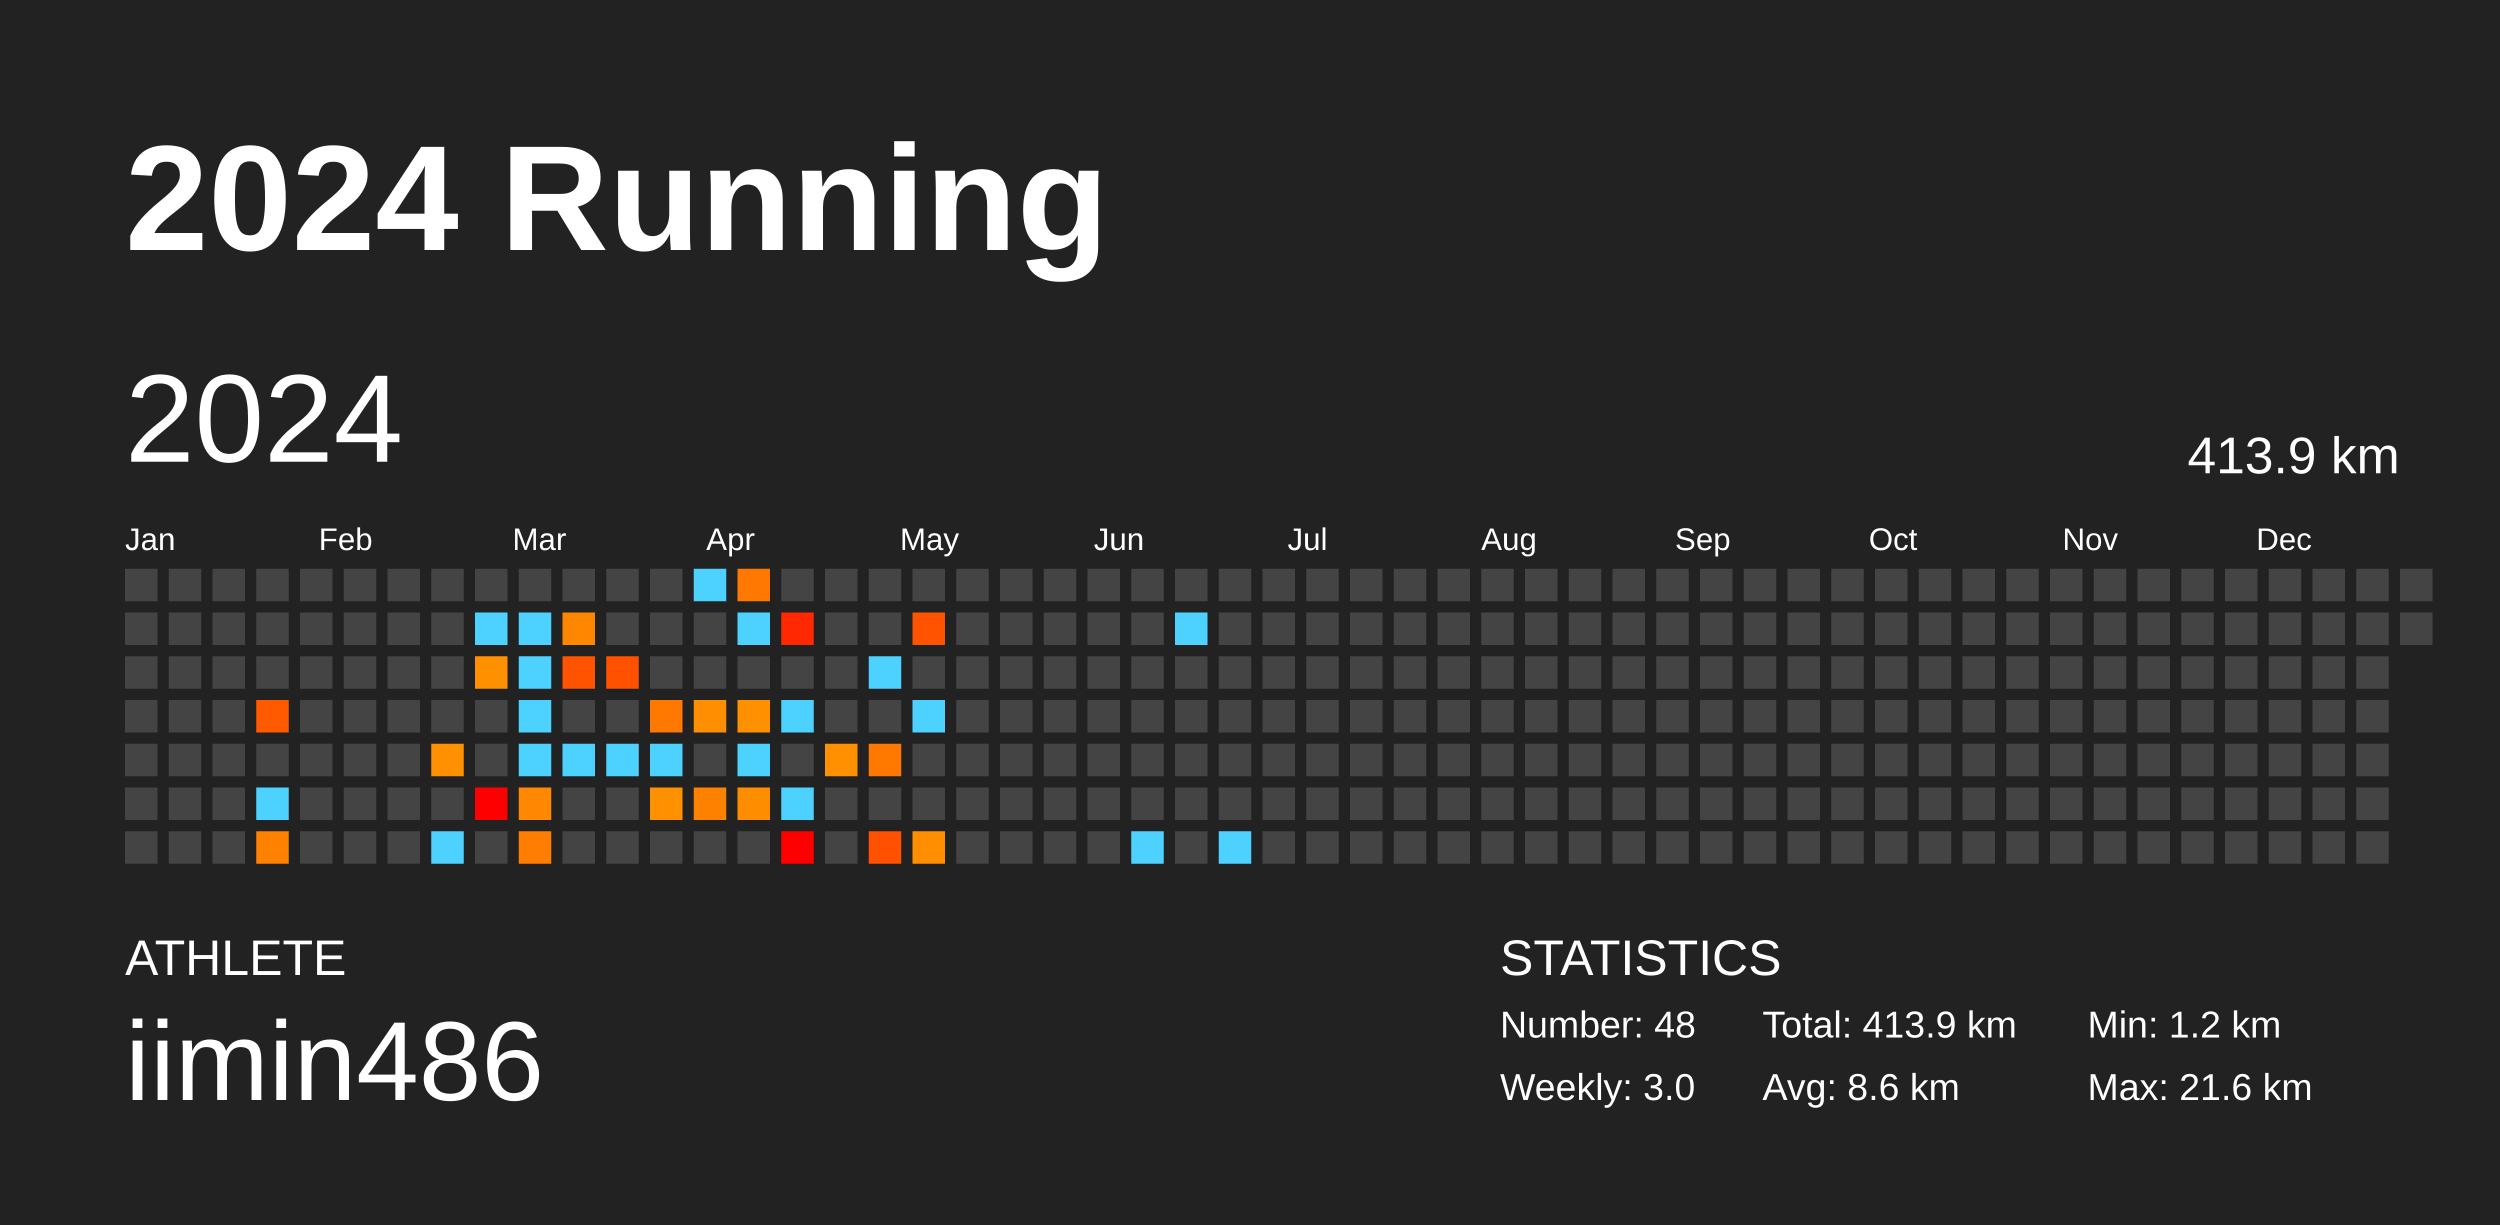
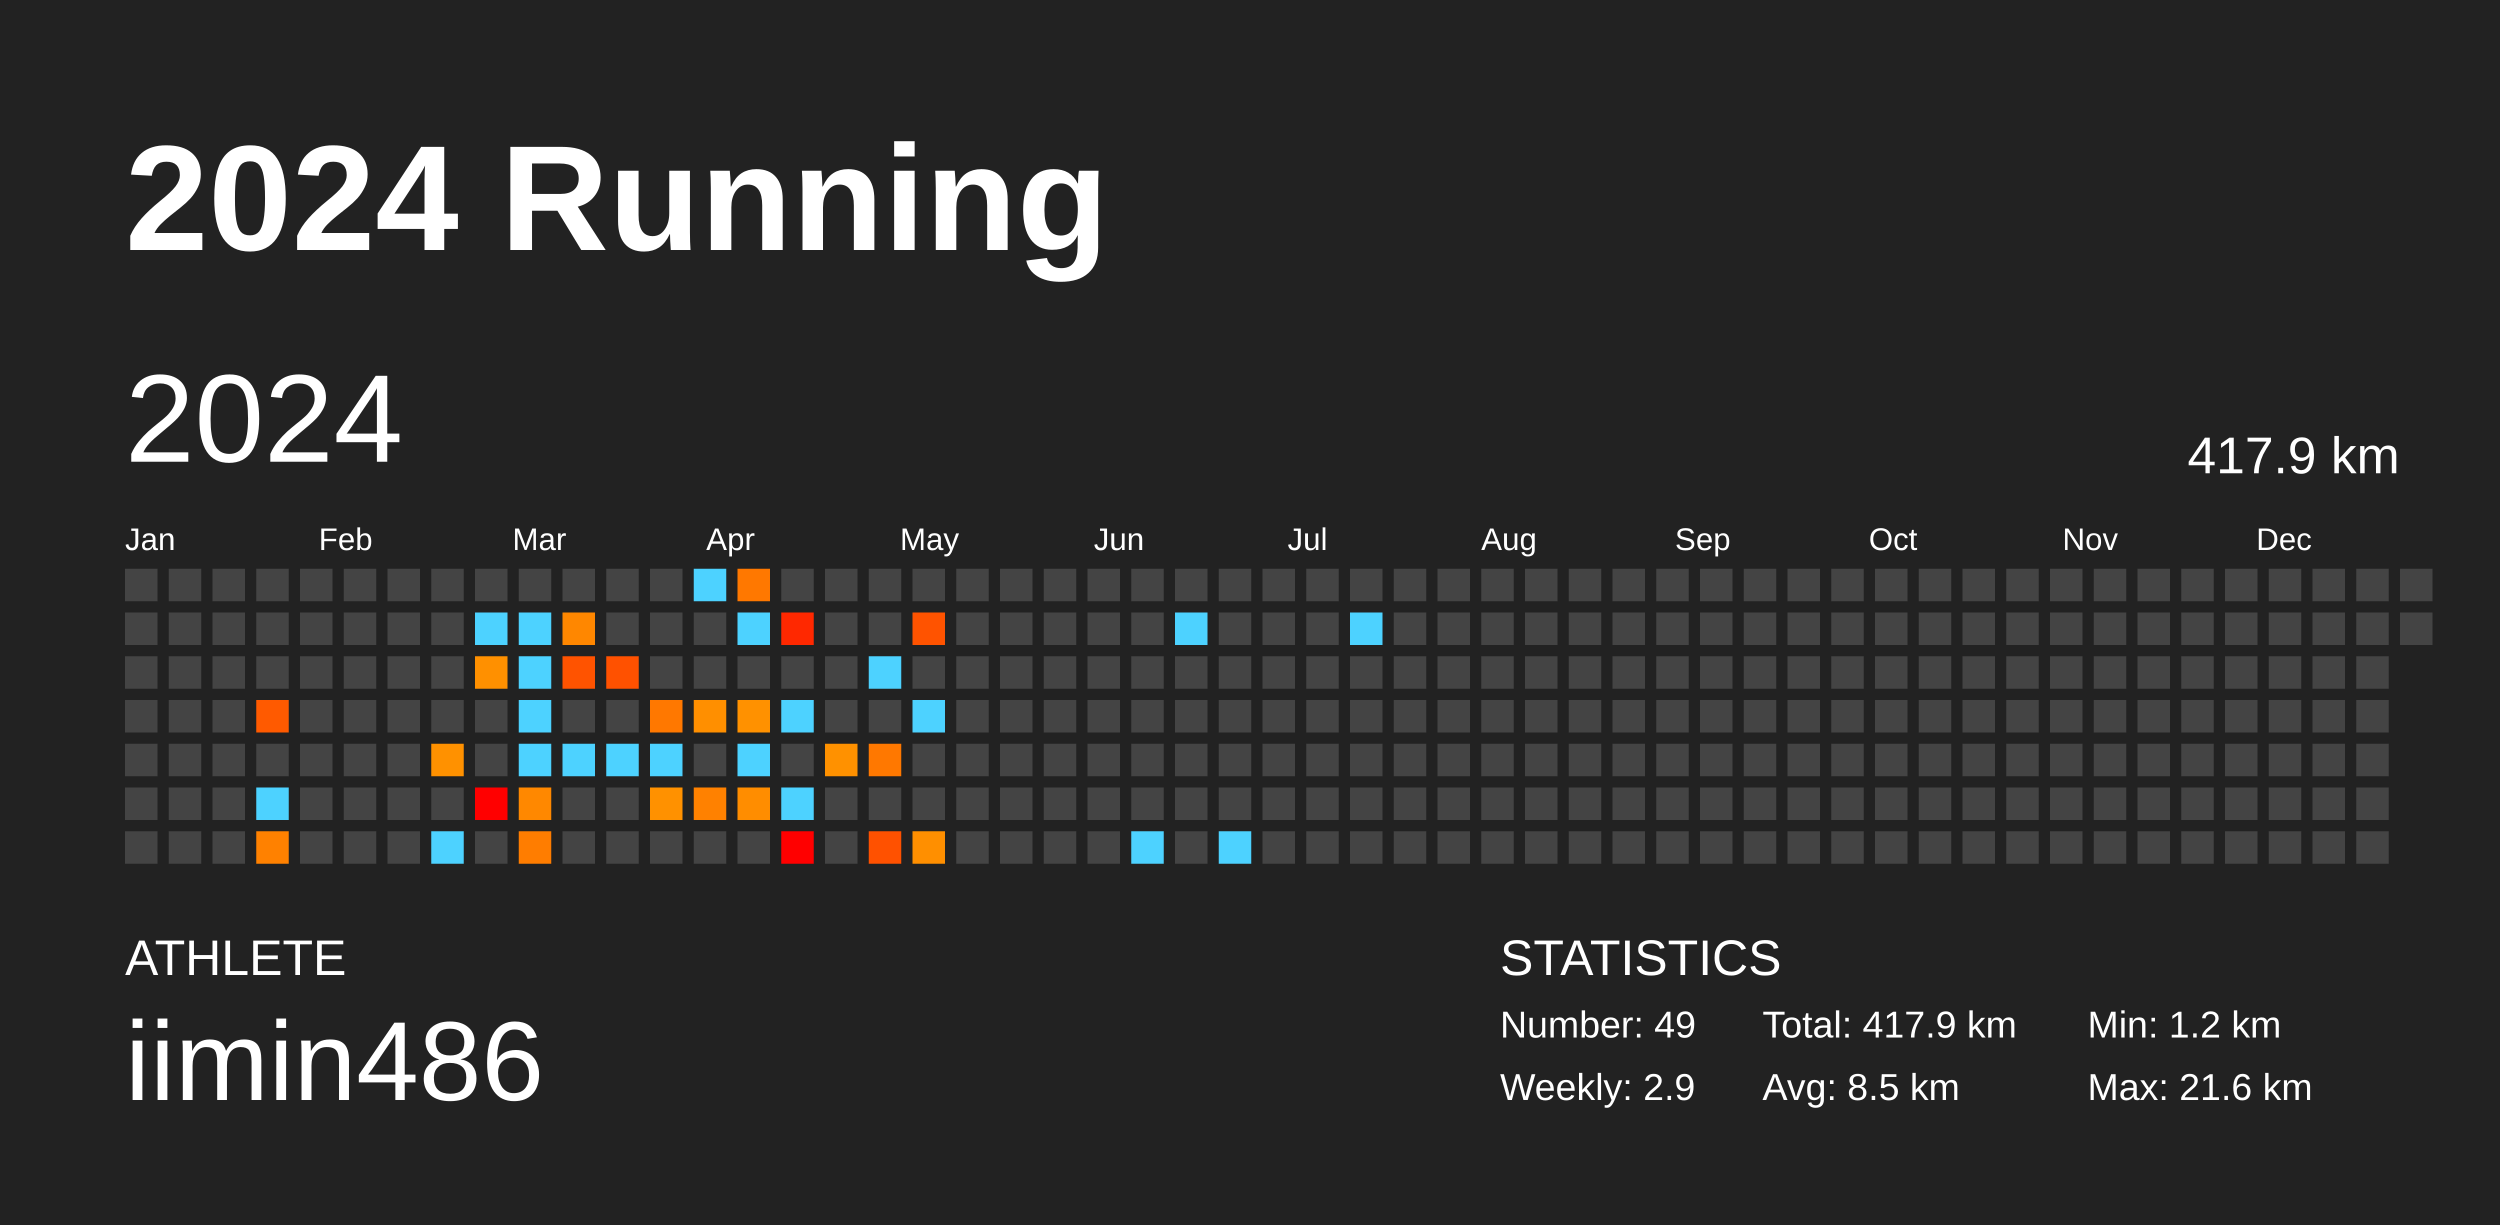
<svg xmlns="http://www.w3.org/2000/svg" baseProfile="full" height="98mm" version="1.1" viewBox="0,0,200,98" width="200mm">
  <defs />
  <rect fill="#222222" height="98" width="200" x="0" y="0" />
  <text fill="#FFFFFF" style="font-size:12px; font-family:Arial; font-weight:bold;" x="10" y="20">2024 Running</text>
  <text fill="#FFFFFF" style="font-size:4px; font-family:Arial" x="10" y="78">ATHLETE</text>
  <text fill="#FFFFFF" style="font-size:9px; font-family:Arial" x="10" y="88">iimin486</text>
  <text fill="#FFFFFF" style="font-size:4px; font-family:Arial" x="120" y="78">STATISTICS</text>
-   <text fill="#FFFFFF" style="font-size:3px; font-family:Arial" x="120" y="83">Number: 48</text>
-   <text fill="#FFFFFF" style="font-size:3px; font-family:Arial" x="120" y="88">Weekly: 3.0</text>
-   <text fill="#FFFFFF" style="font-size:3px; font-family:Arial" x="141" y="83">Total: 413.9 km</text>
-   <text fill="#FFFFFF" style="font-size:3px; font-family:Arial" x="141" y="88">Avg: 8.6 km</text>
+   <text fill="#FFFFFF" style="font-size:3px; font-family:Arial" x="120" y="83">Number: 49</text>
+   <text fill="#FFFFFF" style="font-size:3px; font-family:Arial" x="120" y="88">Weekly: 2.9</text>
+   <text fill="#FFFFFF" style="font-size:3px; font-family:Arial" x="141" y="83">Total: 417.9 km</text>
+   <text fill="#FFFFFF" style="font-size:3px; font-family:Arial" x="141" y="88">Avg: 8.5 km</text>
  <text fill="#FFFFFF" style="font-size:3px; font-family:Arial" x="167" y="83">Min: 1.2 km</text>
  <text fill="#FFFFFF" style="font-size:3px; font-family:Arial" x="167" y="88">Max: 21.6 km</text>
  <text dominant-baseline="hanging" fill="#FFFFFF" style="font-size:10.0px; font-family:Arial;" x="10" y="30">2024</text>
-   <text dominant-baseline="hanging" fill="#FFFFFF" style="font-size:4.125px; font-family:Arial;" x="175" y="35">413.9 km</text>
+   <text dominant-baseline="hanging" fill="#FFFFFF" style="font-size:4.125px; font-family:Arial;" x="175" y="35">417.9 km</text>
  <text fill="#FFFFFF" style="font-size:2.5px; font-family:Arial" x="10.0" y="44">Jan</text>
  <text fill="#FFFFFF" style="font-size:2.5px; font-family:Arial" x="25.5" y="44">Feb</text>
  <text fill="#FFFFFF" style="font-size:2.5px; font-family:Arial" x="41.0" y="44">Mar</text>
  <text fill="#FFFFFF" style="font-size:2.5px; font-family:Arial" x="56.5" y="44">Apr</text>
  <text fill="#FFFFFF" style="font-size:2.5px; font-family:Arial" x="72.0" y="44">May</text>
  <text fill="#FFFFFF" style="font-size:2.5px; font-family:Arial" x="87.5" y="44">Jun</text>
  <text fill="#FFFFFF" style="font-size:2.5px; font-family:Arial" x="103.0" y="44">Jul</text>
  <text fill="#FFFFFF" style="font-size:2.5px; font-family:Arial" x="118.5" y="44">Aug</text>
  <text fill="#FFFFFF" style="font-size:2.5px; font-family:Arial" x="134.0" y="44">Sep</text>
  <text fill="#FFFFFF" style="font-size:2.5px; font-family:Arial" x="149.5" y="44">Oct</text>
  <text fill="#FFFFFF" style="font-size:2.5px; font-family:Arial" x="165.0" y="44">Nov</text>
  <text fill="#FFFFFF" style="font-size:2.5px; font-family:Arial" x="180.5" y="44">Dec</text>
  <rect fill="#444444" height="2.6" width="2.6" x="10.0" y="45.5" />
  <rect fill="#444444" height="2.6" width="2.6" x="10.0" y="49.0" />
  <rect fill="#444444" height="2.6" width="2.6" x="10.0" y="52.5" />
  <rect fill="#444444" height="2.6" width="2.6" x="10.0" y="56.0" />
  <rect fill="#444444" height="2.6" width="2.6" x="10.0" y="59.5" />
  <rect fill="#444444" height="2.6" width="2.6" x="10.0" y="63.0" />
  <rect fill="#444444" height="2.6" width="2.6" x="10.0" y="66.5" />
  <rect fill="#444444" height="2.6" width="2.6" x="13.5" y="45.5" />
  <rect fill="#444444" height="2.6" width="2.6" x="13.5" y="49.0" />
  <rect fill="#444444" height="2.6" width="2.6" x="13.5" y="52.5" />
  <rect fill="#444444" height="2.6" width="2.6" x="13.5" y="56.0" />
  <rect fill="#444444" height="2.6" width="2.6" x="13.5" y="59.5" />
  <rect fill="#444444" height="2.6" width="2.6" x="13.5" y="63.0" />
  <rect fill="#444444" height="2.6" width="2.6" x="13.5" y="66.5" />
  <rect fill="#444444" height="2.6" width="2.6" x="17.0" y="45.5" />
  <rect fill="#444444" height="2.6" width="2.6" x="17.0" y="49.0" />
  <rect fill="#444444" height="2.6" width="2.6" x="17.0" y="52.5" />
  <rect fill="#444444" height="2.6" width="2.6" x="17.0" y="56.0" />
  <rect fill="#444444" height="2.6" width="2.6" x="17.0" y="59.5" />
  <rect fill="#444444" height="2.6" width="2.6" x="17.0" y="63.0" />
  <rect fill="#444444" height="2.6" width="2.6" x="17.0" y="66.5" />
  <rect fill="#444444" height="2.6" width="2.6" x="20.5" y="45.5" />
  <rect fill="#444444" height="2.6" width="2.6" x="20.5" y="49.0" />
  <rect fill="#444444" height="2.6" width="2.6" x="20.5" y="52.5" />
  <rect fill="#ff5a00" height="2.6" width="2.6" x="20.5" y="56.0" />
  <rect fill="#444444" height="2.6" width="2.6" x="20.5" y="59.5" />
  <rect fill="#4dd2ff" height="2.6" width="2.6" x="20.5" y="63.0" />
  <rect fill="#ff8100" height="2.6" width="2.6" x="20.5" y="66.5" />
  <rect fill="#444444" height="2.6" width="2.6" x="24.0" y="45.5" />
  <rect fill="#444444" height="2.6" width="2.6" x="24.0" y="49.0" />
  <rect fill="#444444" height="2.6" width="2.6" x="24.0" y="52.5" />
  <rect fill="#444444" height="2.6" width="2.6" x="24.0" y="56.0" />
  <rect fill="#444444" height="2.6" width="2.6" x="24.0" y="59.5" />
  <rect fill="#444444" height="2.6" width="2.6" x="24.0" y="63.0" />
  <rect fill="#444444" height="2.6" width="2.6" x="24.0" y="66.5" />
  <rect fill="#444444" height="2.6" width="2.6" x="27.5" y="45.5" />
  <rect fill="#444444" height="2.6" width="2.6" x="27.5" y="49.0" />
  <rect fill="#444444" height="2.6" width="2.6" x="27.5" y="52.5" />
  <rect fill="#444444" height="2.6" width="2.6" x="27.5" y="56.0" />
  <rect fill="#444444" height="2.6" width="2.6" x="27.5" y="59.5" />
  <rect fill="#444444" height="2.6" width="2.6" x="27.5" y="63.0" />
  <rect fill="#444444" height="2.6" width="2.6" x="27.5" y="66.5" />
  <rect fill="#444444" height="2.6" width="2.6" x="31.0" y="45.5" />
  <rect fill="#444444" height="2.6" width="2.6" x="31.0" y="49.0" />
  <rect fill="#444444" height="2.6" width="2.6" x="31.0" y="52.5" />
  <rect fill="#444444" height="2.6" width="2.6" x="31.0" y="56.0" />
  <rect fill="#444444" height="2.6" width="2.6" x="31.0" y="59.5" />
  <rect fill="#444444" height="2.6" width="2.6" x="31.0" y="63.0" />
  <rect fill="#444444" height="2.6" width="2.6" x="31.0" y="66.5" />
  <rect fill="#444444" height="2.6" width="2.6" x="34.5" y="45.5" />
  <rect fill="#444444" height="2.6" width="2.6" x="34.5" y="49.0" />
  <rect fill="#444444" height="2.6" width="2.6" x="34.5" y="52.5" />
  <rect fill="#444444" height="2.6" width="2.6" x="34.5" y="56.0" />
  <rect fill="#ff9100" height="2.6" width="2.6" x="34.5" y="59.5" />
  <rect fill="#444444" height="2.6" width="2.6" x="34.5" y="63.0" />
  <rect fill="#4dd2ff" height="2.6" width="2.6" x="34.5" y="66.5" />
  <rect fill="#444444" height="2.6" width="2.6" x="38.0" y="45.5" />
  <rect fill="#4dd2ff" height="2.6" width="2.6" x="38.0" y="49.0" />
  <rect fill="#ff9000" height="2.6" width="2.6" x="38.0" y="52.5" />
  <rect fill="#444444" height="2.6" width="2.6" x="38.0" y="56.0" />
  <rect fill="#444444" height="2.6" width="2.6" x="38.0" y="59.5" />
  <rect fill="red" height="2.6" width="2.6" x="38.0" y="63.0" />
  <rect fill="#444444" height="2.6" width="2.6" x="38.0" y="66.5" />
  <rect fill="#444444" height="2.6" width="2.6" x="41.5" y="45.5" />
  <rect fill="#4dd2ff" height="2.6" width="2.6" x="41.5" y="49.0" />
  <rect fill="#4dd2ff" height="2.6" width="2.6" x="41.5" y="52.5" />
  <rect fill="#4dd2ff" height="2.6" width="2.6" x="41.5" y="56.0" />
  <rect fill="#4dd2ff" height="2.6" width="2.6" x="41.5" y="59.5" />
  <rect fill="#ff8800" height="2.6" width="2.6" x="41.5" y="63.0" />
  <rect fill="#ff7d00" height="2.6" width="2.6" x="41.5" y="66.5" />
  <rect fill="#444444" height="2.6" width="2.6" x="45.0" y="45.5" />
  <rect fill="#ff8700" height="2.6" width="2.6" x="45.0" y="49.0" />
  <rect fill="#ff5300" height="2.6" width="2.6" x="45.0" y="52.5" />
  <rect fill="#444444" height="2.6" width="2.6" x="45.0" y="56.0" />
  <rect fill="#4dd2ff" height="2.6" width="2.6" x="45.0" y="59.5" />
  <rect fill="#444444" height="2.6" width="2.6" x="45.0" y="63.0" />
  <rect fill="#444444" height="2.6" width="2.6" x="45.0" y="66.5" />
  <rect fill="#444444" height="2.6" width="2.6" x="48.5" y="45.5" />
  <rect fill="#444444" height="2.6" width="2.6" x="48.5" y="49.0" />
  <rect fill="#ff5100" height="2.6" width="2.6" x="48.5" y="52.5" />
  <rect fill="#444444" height="2.6" width="2.6" x="48.5" y="56.0" />
  <rect fill="#4dd2ff" height="2.6" width="2.6" x="48.5" y="59.5" />
  <rect fill="#444444" height="2.6" width="2.6" x="48.5" y="63.0" />
  <rect fill="#444444" height="2.6" width="2.6" x="48.5" y="66.5" />
  <rect fill="#444444" height="2.6" width="2.6" x="52.0" y="45.5" />
  <rect fill="#444444" height="2.6" width="2.6" x="52.0" y="49.0" />
  <rect fill="#444444" height="2.6" width="2.6" x="52.0" y="52.5" />
  <rect fill="#ff7800" height="2.6" width="2.6" x="52.0" y="56.0" />
  <rect fill="#4dd2ff" height="2.6" width="2.6" x="52.0" y="59.5" />
  <rect fill="#ff9100" height="2.6" width="2.6" x="52.0" y="63.0" />
  <rect fill="#444444" height="2.6" width="2.6" x="52.0" y="66.5" />
  <rect fill="#4dd2ff" height="2.6" width="2.6" x="55.5" y="45.5" />
  <rect fill="#444444" height="2.6" width="2.6" x="55.5" y="49.0" />
  <rect fill="#444444" height="2.6" width="2.6" x="55.5" y="52.5" />
  <rect fill="#ff8f00" height="2.6" width="2.6" x="55.5" y="56.0" />
  <rect fill="#444444" height="2.6" width="2.6" x="55.5" y="59.5" />
  <rect fill="#ff8100" height="2.6" width="2.6" x="55.5" y="63.0" />
  <rect fill="#444444" height="2.6" width="2.6" x="55.5" y="66.5" />
  <rect fill="#ff7800" height="2.6" width="2.6" x="59.0" y="45.5" />
  <rect fill="#4dd2ff" height="2.6" width="2.6" x="59.0" y="49.0" />
  <rect fill="#444444" height="2.6" width="2.6" x="59.0" y="52.5" />
  <rect fill="#ff9100" height="2.6" width="2.6" x="59.0" y="56.0" />
  <rect fill="#4dd2ff" height="2.6" width="2.6" x="59.0" y="59.5" />
  <rect fill="#ff8d00" height="2.6" width="2.6" x="59.0" y="63.0" />
  <rect fill="#444444" height="2.6" width="2.6" x="59.0" y="66.5" />
  <rect fill="#444444" height="2.6" width="2.6" x="62.5" y="45.5" />
  <rect fill="#ff2800" height="2.6" width="2.6" x="62.5" y="49.0" />
  <rect fill="#444444" height="2.6" width="2.6" x="62.5" y="52.5" />
  <rect fill="#4dd2ff" height="2.6" width="2.6" x="62.5" y="56.0" />
  <rect fill="#444444" height="2.6" width="2.6" x="62.5" y="59.5" />
  <rect fill="#4dd2ff" height="2.6" width="2.6" x="62.5" y="63.0" />
  <rect fill="red" height="2.6" width="2.6" x="62.5" y="66.5" />
  <rect fill="#444444" height="2.6" width="2.6" x="66.0" y="45.5" />
  <rect fill="#444444" height="2.6" width="2.6" x="66.0" y="49.0" />
  <rect fill="#444444" height="2.6" width="2.6" x="66.0" y="52.5" />
  <rect fill="#444444" height="2.6" width="2.6" x="66.0" y="56.0" />
  <rect fill="#ff9100" height="2.6" width="2.6" x="66.0" y="59.5" />
  <rect fill="#444444" height="2.6" width="2.6" x="66.0" y="63.0" />
  <rect fill="#444444" height="2.6" width="2.6" x="66.0" y="66.5" />
  <rect fill="#444444" height="2.6" width="2.6" x="69.5" y="45.5" />
  <rect fill="#444444" height="2.6" width="2.6" x="69.5" y="49.0" />
  <rect fill="#4dd2ff" height="2.6" width="2.6" x="69.5" y="52.5" />
  <rect fill="#444444" height="2.6" width="2.6" x="69.5" y="56.0" />
  <rect fill="#ff7800" height="2.6" width="2.6" x="69.5" y="59.5" />
  <rect fill="#444444" height="2.6" width="2.6" x="69.5" y="63.0" />
  <rect fill="#ff5100" height="2.6" width="2.6" x="69.5" y="66.5" />
  <rect fill="#444444" height="2.6" width="2.6" x="73.0" y="45.5" />
  <rect fill="#ff5300" height="2.6" width="2.6" x="73.0" y="49.0" />
  <rect fill="#444444" height="2.6" width="2.6" x="73.0" y="52.5" />
  <rect fill="#4dd2ff" height="2.6" width="2.6" x="73.0" y="56.0" />
  <rect fill="#444444" height="2.6" width="2.6" x="73.0" y="59.5" />
  <rect fill="#444444" height="2.6" width="2.6" x="73.0" y="63.0" />
  <rect fill="#ff8f00" height="2.6" width="2.6" x="73.0" y="66.5" />
  <rect fill="#444444" height="2.6" width="2.6" x="76.5" y="45.5" />
  <rect fill="#444444" height="2.6" width="2.6" x="76.5" y="49.0" />
  <rect fill="#444444" height="2.6" width="2.6" x="76.5" y="52.5" />
  <rect fill="#444444" height="2.6" width="2.6" x="76.5" y="56.0" />
  <rect fill="#444444" height="2.6" width="2.6" x="76.5" y="59.5" />
  <rect fill="#444444" height="2.6" width="2.6" x="76.5" y="63.0" />
  <rect fill="#444444" height="2.6" width="2.6" x="76.5" y="66.5" />
  <rect fill="#444444" height="2.6" width="2.6" x="80.0" y="45.5" />
  <rect fill="#444444" height="2.6" width="2.6" x="80.0" y="49.0" />
  <rect fill="#444444" height="2.6" width="2.6" x="80.0" y="52.5" />
  <rect fill="#444444" height="2.6" width="2.6" x="80.0" y="56.0" />
  <rect fill="#444444" height="2.6" width="2.6" x="80.0" y="59.5" />
  <rect fill="#444444" height="2.6" width="2.6" x="80.0" y="63.0" />
  <rect fill="#444444" height="2.6" width="2.6" x="80.0" y="66.5" />
  <rect fill="#444444" height="2.6" width="2.6" x="83.5" y="45.5" />
  <rect fill="#444444" height="2.6" width="2.6" x="83.5" y="49.0" />
  <rect fill="#444444" height="2.6" width="2.6" x="83.5" y="52.5" />
  <rect fill="#444444" height="2.6" width="2.6" x="83.5" y="56.0" />
  <rect fill="#444444" height="2.6" width="2.6" x="83.5" y="59.5" />
  <rect fill="#444444" height="2.6" width="2.6" x="83.5" y="63.0" />
  <rect fill="#444444" height="2.6" width="2.6" x="83.5" y="66.5" />
  <rect fill="#444444" height="2.6" width="2.6" x="87.0" y="45.5" />
  <rect fill="#444444" height="2.6" width="2.6" x="87.0" y="49.0" />
  <rect fill="#444444" height="2.6" width="2.6" x="87.0" y="52.5" />
  <rect fill="#444444" height="2.6" width="2.6" x="87.0" y="56.0" />
  <rect fill="#444444" height="2.6" width="2.6" x="87.0" y="59.5" />
  <rect fill="#444444" height="2.6" width="2.6" x="87.0" y="63.0" />
  <rect fill="#444444" height="2.6" width="2.6" x="87.0" y="66.5" />
  <rect fill="#444444" height="2.6" width="2.6" x="90.5" y="45.5" />
  <rect fill="#444444" height="2.6" width="2.6" x="90.5" y="49.0" />
  <rect fill="#444444" height="2.6" width="2.6" x="90.5" y="52.5" />
  <rect fill="#444444" height="2.6" width="2.6" x="90.5" y="56.0" />
  <rect fill="#444444" height="2.6" width="2.6" x="90.5" y="59.5" />
  <rect fill="#444444" height="2.6" width="2.6" x="90.5" y="63.0" />
  <rect fill="#4dd2ff" height="2.6" width="2.6" x="90.5" y="66.5" />
  <rect fill="#444444" height="2.6" width="2.6" x="94.0" y="45.5" />
  <rect fill="#4dd2ff" height="2.6" width="2.6" x="94.0" y="49.0" />
  <rect fill="#444444" height="2.6" width="2.6" x="94.0" y="52.5" />
  <rect fill="#444444" height="2.6" width="2.6" x="94.0" y="56.0" />
  <rect fill="#444444" height="2.6" width="2.6" x="94.0" y="59.5" />
  <rect fill="#444444" height="2.6" width="2.6" x="94.0" y="63.0" />
  <rect fill="#444444" height="2.6" width="2.6" x="94.0" y="66.5" />
  <rect fill="#444444" height="2.6" width="2.6" x="97.5" y="45.5" />
  <rect fill="#444444" height="2.6" width="2.6" x="97.5" y="49.0" />
  <rect fill="#444444" height="2.6" width="2.6" x="97.5" y="52.5" />
  <rect fill="#444444" height="2.6" width="2.6" x="97.5" y="56.0" />
  <rect fill="#444444" height="2.6" width="2.6" x="97.5" y="59.5" />
  <rect fill="#444444" height="2.6" width="2.6" x="97.5" y="63.0" />
  <rect fill="#4dd2ff" height="2.6" width="2.6" x="97.5" y="66.5" />
  <rect fill="#444444" height="2.6" width="2.6" x="101.0" y="45.5" />
  <rect fill="#444444" height="2.6" width="2.6" x="101.0" y="49.0" />
  <rect fill="#444444" height="2.6" width="2.6" x="101.0" y="52.5" />
  <rect fill="#444444" height="2.6" width="2.6" x="101.0" y="56.0" />
  <rect fill="#444444" height="2.6" width="2.6" x="101.0" y="59.5" />
  <rect fill="#444444" height="2.6" width="2.6" x="101.0" y="63.0" />
  <rect fill="#444444" height="2.6" width="2.6" x="101.0" y="66.5" />
  <rect fill="#444444" height="2.6" width="2.6" x="104.5" y="45.5" />
  <rect fill="#444444" height="2.6" width="2.6" x="104.5" y="49.0" />
  <rect fill="#444444" height="2.6" width="2.6" x="104.5" y="52.5" />
  <rect fill="#444444" height="2.6" width="2.6" x="104.5" y="56.0" />
  <rect fill="#444444" height="2.6" width="2.6" x="104.5" y="59.5" />
  <rect fill="#444444" height="2.6" width="2.6" x="104.5" y="63.0" />
  <rect fill="#444444" height="2.6" width="2.6" x="104.5" y="66.5" />
  <rect fill="#444444" height="2.6" width="2.6" x="108.0" y="45.5" />
-   <rect fill="#444444" height="2.6" width="2.6" x="108.0" y="49.0" />
+   <rect fill="#4dd2ff" height="2.6" width="2.6" x="108.0" y="49.0" />
  <rect fill="#444444" height="2.6" width="2.6" x="108.0" y="52.5" />
  <rect fill="#444444" height="2.6" width="2.6" x="108.0" y="56.0" />
  <rect fill="#444444" height="2.6" width="2.6" x="108.0" y="59.5" />
  <rect fill="#444444" height="2.6" width="2.6" x="108.0" y="63.0" />
  <rect fill="#444444" height="2.6" width="2.6" x="108.0" y="66.5" />
  <rect fill="#444444" height="2.6" width="2.6" x="111.5" y="45.5" />
  <rect fill="#444444" height="2.6" width="2.6" x="111.5" y="49.0" />
  <rect fill="#444444" height="2.6" width="2.6" x="111.5" y="52.5" />
  <rect fill="#444444" height="2.6" width="2.6" x="111.5" y="56.0" />
  <rect fill="#444444" height="2.6" width="2.6" x="111.5" y="59.5" />
  <rect fill="#444444" height="2.6" width="2.6" x="111.5" y="63.0" />
  <rect fill="#444444" height="2.6" width="2.6" x="111.5" y="66.5" />
  <rect fill="#444444" height="2.6" width="2.6" x="115.0" y="45.5" />
  <rect fill="#444444" height="2.6" width="2.6" x="115.0" y="49.0" />
  <rect fill="#444444" height="2.6" width="2.6" x="115.0" y="52.5" />
  <rect fill="#444444" height="2.6" width="2.6" x="115.0" y="56.0" />
  <rect fill="#444444" height="2.6" width="2.6" x="115.0" y="59.5" />
  <rect fill="#444444" height="2.6" width="2.6" x="115.0" y="63.0" />
  <rect fill="#444444" height="2.6" width="2.6" x="115.0" y="66.5" />
  <rect fill="#444444" height="2.6" width="2.6" x="118.5" y="45.5" />
  <rect fill="#444444" height="2.6" width="2.6" x="118.5" y="49.0" />
  <rect fill="#444444" height="2.6" width="2.6" x="118.5" y="52.5" />
  <rect fill="#444444" height="2.6" width="2.6" x="118.5" y="56.0" />
  <rect fill="#444444" height="2.6" width="2.6" x="118.5" y="59.5" />
  <rect fill="#444444" height="2.6" width="2.6" x="118.5" y="63.0" />
  <rect fill="#444444" height="2.6" width="2.6" x="118.5" y="66.5" />
  <rect fill="#444444" height="2.6" width="2.6" x="122.0" y="45.5" />
  <rect fill="#444444" height="2.6" width="2.6" x="122.0" y="49.0" />
  <rect fill="#444444" height="2.6" width="2.6" x="122.0" y="52.5" />
  <rect fill="#444444" height="2.6" width="2.6" x="122.0" y="56.0" />
  <rect fill="#444444" height="2.6" width="2.6" x="122.0" y="59.5" />
  <rect fill="#444444" height="2.6" width="2.6" x="122.0" y="63.0" />
  <rect fill="#444444" height="2.6" width="2.6" x="122.0" y="66.5" />
  <rect fill="#444444" height="2.6" width="2.6" x="125.5" y="45.5" />
  <rect fill="#444444" height="2.6" width="2.6" x="125.5" y="49.0" />
  <rect fill="#444444" height="2.6" width="2.6" x="125.5" y="52.5" />
  <rect fill="#444444" height="2.6" width="2.6" x="125.5" y="56.0" />
  <rect fill="#444444" height="2.6" width="2.6" x="125.5" y="59.5" />
  <rect fill="#444444" height="2.6" width="2.6" x="125.5" y="63.0" />
  <rect fill="#444444" height="2.6" width="2.6" x="125.5" y="66.5" />
  <rect fill="#444444" height="2.6" width="2.6" x="129.0" y="45.5" />
  <rect fill="#444444" height="2.6" width="2.6" x="129.0" y="49.0" />
  <rect fill="#444444" height="2.6" width="2.6" x="129.0" y="52.5" />
  <rect fill="#444444" height="2.6" width="2.6" x="129.0" y="56.0" />
  <rect fill="#444444" height="2.6" width="2.6" x="129.0" y="59.5" />
  <rect fill="#444444" height="2.6" width="2.6" x="129.0" y="63.0" />
  <rect fill="#444444" height="2.6" width="2.6" x="129.0" y="66.5" />
  <rect fill="#444444" height="2.6" width="2.6" x="132.5" y="45.5" />
  <rect fill="#444444" height="2.6" width="2.6" x="132.5" y="49.0" />
  <rect fill="#444444" height="2.6" width="2.6" x="132.5" y="52.5" />
  <rect fill="#444444" height="2.6" width="2.6" x="132.5" y="56.0" />
  <rect fill="#444444" height="2.6" width="2.6" x="132.5" y="59.5" />
  <rect fill="#444444" height="2.6" width="2.6" x="132.5" y="63.0" />
  <rect fill="#444444" height="2.6" width="2.6" x="132.5" y="66.5" />
  <rect fill="#444444" height="2.6" width="2.6" x="136.0" y="45.5" />
  <rect fill="#444444" height="2.6" width="2.6" x="136.0" y="49.0" />
  <rect fill="#444444" height="2.6" width="2.6" x="136.0" y="52.5" />
  <rect fill="#444444" height="2.6" width="2.6" x="136.0" y="56.0" />
  <rect fill="#444444" height="2.6" width="2.6" x="136.0" y="59.5" />
  <rect fill="#444444" height="2.6" width="2.6" x="136.0" y="63.0" />
  <rect fill="#444444" height="2.6" width="2.6" x="136.0" y="66.5" />
  <rect fill="#444444" height="2.6" width="2.6" x="139.5" y="45.5" />
  <rect fill="#444444" height="2.6" width="2.6" x="139.5" y="49.0" />
  <rect fill="#444444" height="2.6" width="2.6" x="139.5" y="52.5" />
  <rect fill="#444444" height="2.6" width="2.6" x="139.5" y="56.0" />
  <rect fill="#444444" height="2.6" width="2.6" x="139.5" y="59.5" />
  <rect fill="#444444" height="2.6" width="2.6" x="139.5" y="63.0" />
  <rect fill="#444444" height="2.6" width="2.6" x="139.5" y="66.5" />
  <rect fill="#444444" height="2.6" width="2.6" x="143.0" y="45.5" />
  <rect fill="#444444" height="2.6" width="2.6" x="143.0" y="49.0" />
  <rect fill="#444444" height="2.6" width="2.6" x="143.0" y="52.5" />
  <rect fill="#444444" height="2.6" width="2.6" x="143.0" y="56.0" />
  <rect fill="#444444" height="2.6" width="2.6" x="143.0" y="59.5" />
  <rect fill="#444444" height="2.6" width="2.6" x="143.0" y="63.0" />
  <rect fill="#444444" height="2.6" width="2.6" x="143.0" y="66.5" />
  <rect fill="#444444" height="2.6" width="2.6" x="146.5" y="45.5" />
  <rect fill="#444444" height="2.6" width="2.6" x="146.5" y="49.0" />
  <rect fill="#444444" height="2.6" width="2.6" x="146.5" y="52.5" />
  <rect fill="#444444" height="2.6" width="2.6" x="146.5" y="56.0" />
  <rect fill="#444444" height="2.6" width="2.6" x="146.5" y="59.5" />
  <rect fill="#444444" height="2.6" width="2.6" x="146.5" y="63.0" />
  <rect fill="#444444" height="2.6" width="2.6" x="146.5" y="66.5" />
  <rect fill="#444444" height="2.6" width="2.6" x="150.0" y="45.5" />
  <rect fill="#444444" height="2.6" width="2.6" x="150.0" y="49.0" />
  <rect fill="#444444" height="2.6" width="2.6" x="150.0" y="52.5" />
  <rect fill="#444444" height="2.6" width="2.6" x="150.0" y="56.0" />
  <rect fill="#444444" height="2.6" width="2.6" x="150.0" y="59.5" />
  <rect fill="#444444" height="2.6" width="2.6" x="150.0" y="63.0" />
  <rect fill="#444444" height="2.6" width="2.6" x="150.0" y="66.5" />
  <rect fill="#444444" height="2.6" width="2.6" x="153.5" y="45.5" />
  <rect fill="#444444" height="2.6" width="2.6" x="153.5" y="49.0" />
  <rect fill="#444444" height="2.6" width="2.6" x="153.5" y="52.5" />
  <rect fill="#444444" height="2.6" width="2.6" x="153.5" y="56.0" />
  <rect fill="#444444" height="2.6" width="2.6" x="153.5" y="59.5" />
  <rect fill="#444444" height="2.6" width="2.6" x="153.5" y="63.0" />
  <rect fill="#444444" height="2.6" width="2.6" x="153.5" y="66.5" />
  <rect fill="#444444" height="2.6" width="2.6" x="157.0" y="45.5" />
  <rect fill="#444444" height="2.6" width="2.6" x="157.0" y="49.0" />
  <rect fill="#444444" height="2.6" width="2.6" x="157.0" y="52.5" />
  <rect fill="#444444" height="2.6" width="2.6" x="157.0" y="56.0" />
  <rect fill="#444444" height="2.6" width="2.6" x="157.0" y="59.5" />
  <rect fill="#444444" height="2.6" width="2.6" x="157.0" y="63.0" />
  <rect fill="#444444" height="2.6" width="2.6" x="157.0" y="66.5" />
  <rect fill="#444444" height="2.6" width="2.6" x="160.5" y="45.5" />
  <rect fill="#444444" height="2.6" width="2.6" x="160.5" y="49.0" />
  <rect fill="#444444" height="2.6" width="2.6" x="160.5" y="52.5" />
  <rect fill="#444444" height="2.6" width="2.6" x="160.5" y="56.0" />
  <rect fill="#444444" height="2.6" width="2.6" x="160.5" y="59.5" />
  <rect fill="#444444" height="2.6" width="2.6" x="160.5" y="63.0" />
  <rect fill="#444444" height="2.6" width="2.6" x="160.5" y="66.5" />
  <rect fill="#444444" height="2.6" width="2.6" x="164.0" y="45.5" />
  <rect fill="#444444" height="2.6" width="2.6" x="164.0" y="49.0" />
  <rect fill="#444444" height="2.6" width="2.6" x="164.0" y="52.5" />
  <rect fill="#444444" height="2.6" width="2.6" x="164.0" y="56.0" />
  <rect fill="#444444" height="2.6" width="2.6" x="164.0" y="59.5" />
  <rect fill="#444444" height="2.6" width="2.6" x="164.0" y="63.0" />
  <rect fill="#444444" height="2.6" width="2.6" x="164.0" y="66.5" />
  <rect fill="#444444" height="2.6" width="2.6" x="167.5" y="45.5" />
  <rect fill="#444444" height="2.6" width="2.6" x="167.5" y="49.0" />
  <rect fill="#444444" height="2.6" width="2.6" x="167.5" y="52.5" />
  <rect fill="#444444" height="2.6" width="2.6" x="167.5" y="56.0" />
  <rect fill="#444444" height="2.6" width="2.6" x="167.5" y="59.5" />
  <rect fill="#444444" height="2.6" width="2.6" x="167.5" y="63.0" />
  <rect fill="#444444" height="2.6" width="2.6" x="167.5" y="66.5" />
  <rect fill="#444444" height="2.6" width="2.6" x="171.0" y="45.5" />
  <rect fill="#444444" height="2.6" width="2.6" x="171.0" y="49.0" />
  <rect fill="#444444" height="2.6" width="2.6" x="171.0" y="52.5" />
  <rect fill="#444444" height="2.6" width="2.6" x="171.0" y="56.0" />
  <rect fill="#444444" height="2.6" width="2.6" x="171.0" y="59.5" />
  <rect fill="#444444" height="2.6" width="2.6" x="171.0" y="63.0" />
  <rect fill="#444444" height="2.6" width="2.6" x="171.0" y="66.5" />
  <rect fill="#444444" height="2.6" width="2.6" x="174.5" y="45.5" />
  <rect fill="#444444" height="2.6" width="2.6" x="174.5" y="49.0" />
  <rect fill="#444444" height="2.6" width="2.6" x="174.5" y="52.5" />
  <rect fill="#444444" height="2.6" width="2.6" x="174.5" y="56.0" />
  <rect fill="#444444" height="2.6" width="2.6" x="174.5" y="59.5" />
  <rect fill="#444444" height="2.6" width="2.6" x="174.5" y="63.0" />
  <rect fill="#444444" height="2.6" width="2.6" x="174.5" y="66.5" />
  <rect fill="#444444" height="2.6" width="2.6" x="178.0" y="45.5" />
  <rect fill="#444444" height="2.6" width="2.6" x="178.0" y="49.0" />
  <rect fill="#444444" height="2.6" width="2.6" x="178.0" y="52.5" />
  <rect fill="#444444" height="2.6" width="2.6" x="178.0" y="56.0" />
  <rect fill="#444444" height="2.6" width="2.6" x="178.0" y="59.5" />
  <rect fill="#444444" height="2.6" width="2.6" x="178.0" y="63.0" />
  <rect fill="#444444" height="2.6" width="2.6" x="178.0" y="66.5" />
  <rect fill="#444444" height="2.6" width="2.6" x="181.5" y="45.5" />
  <rect fill="#444444" height="2.6" width="2.6" x="181.5" y="49.0" />
  <rect fill="#444444" height="2.6" width="2.6" x="181.5" y="52.5" />
  <rect fill="#444444" height="2.6" width="2.6" x="181.5" y="56.0" />
  <rect fill="#444444" height="2.6" width="2.6" x="181.5" y="59.5" />
  <rect fill="#444444" height="2.6" width="2.6" x="181.5" y="63.0" />
  <rect fill="#444444" height="2.6" width="2.6" x="181.5" y="66.5" />
  <rect fill="#444444" height="2.6" width="2.6" x="185.0" y="45.5" />
  <rect fill="#444444" height="2.6" width="2.6" x="185.0" y="49.0" />
  <rect fill="#444444" height="2.6" width="2.6" x="185.0" y="52.5" />
  <rect fill="#444444" height="2.6" width="2.6" x="185.0" y="56.0" />
  <rect fill="#444444" height="2.6" width="2.6" x="185.0" y="59.5" />
  <rect fill="#444444" height="2.6" width="2.6" x="185.0" y="63.0" />
  <rect fill="#444444" height="2.6" width="2.6" x="185.0" y="66.5" />
  <rect fill="#444444" height="2.6" width="2.6" x="188.5" y="45.5" />
  <rect fill="#444444" height="2.6" width="2.6" x="188.5" y="49.0" />
  <rect fill="#444444" height="2.6" width="2.6" x="188.5" y="52.5" />
  <rect fill="#444444" height="2.6" width="2.6" x="188.5" y="56.0" />
  <rect fill="#444444" height="2.6" width="2.6" x="188.5" y="59.5" />
  <rect fill="#444444" height="2.6" width="2.6" x="188.5" y="63.0" />
  <rect fill="#444444" height="2.6" width="2.6" x="188.5" y="66.5" />
  <rect fill="#444444" height="2.6" width="2.6" x="192.0" y="45.5" />
  <rect fill="#444444" height="2.6" width="2.6" x="192.0" y="49.0" />
</svg>
